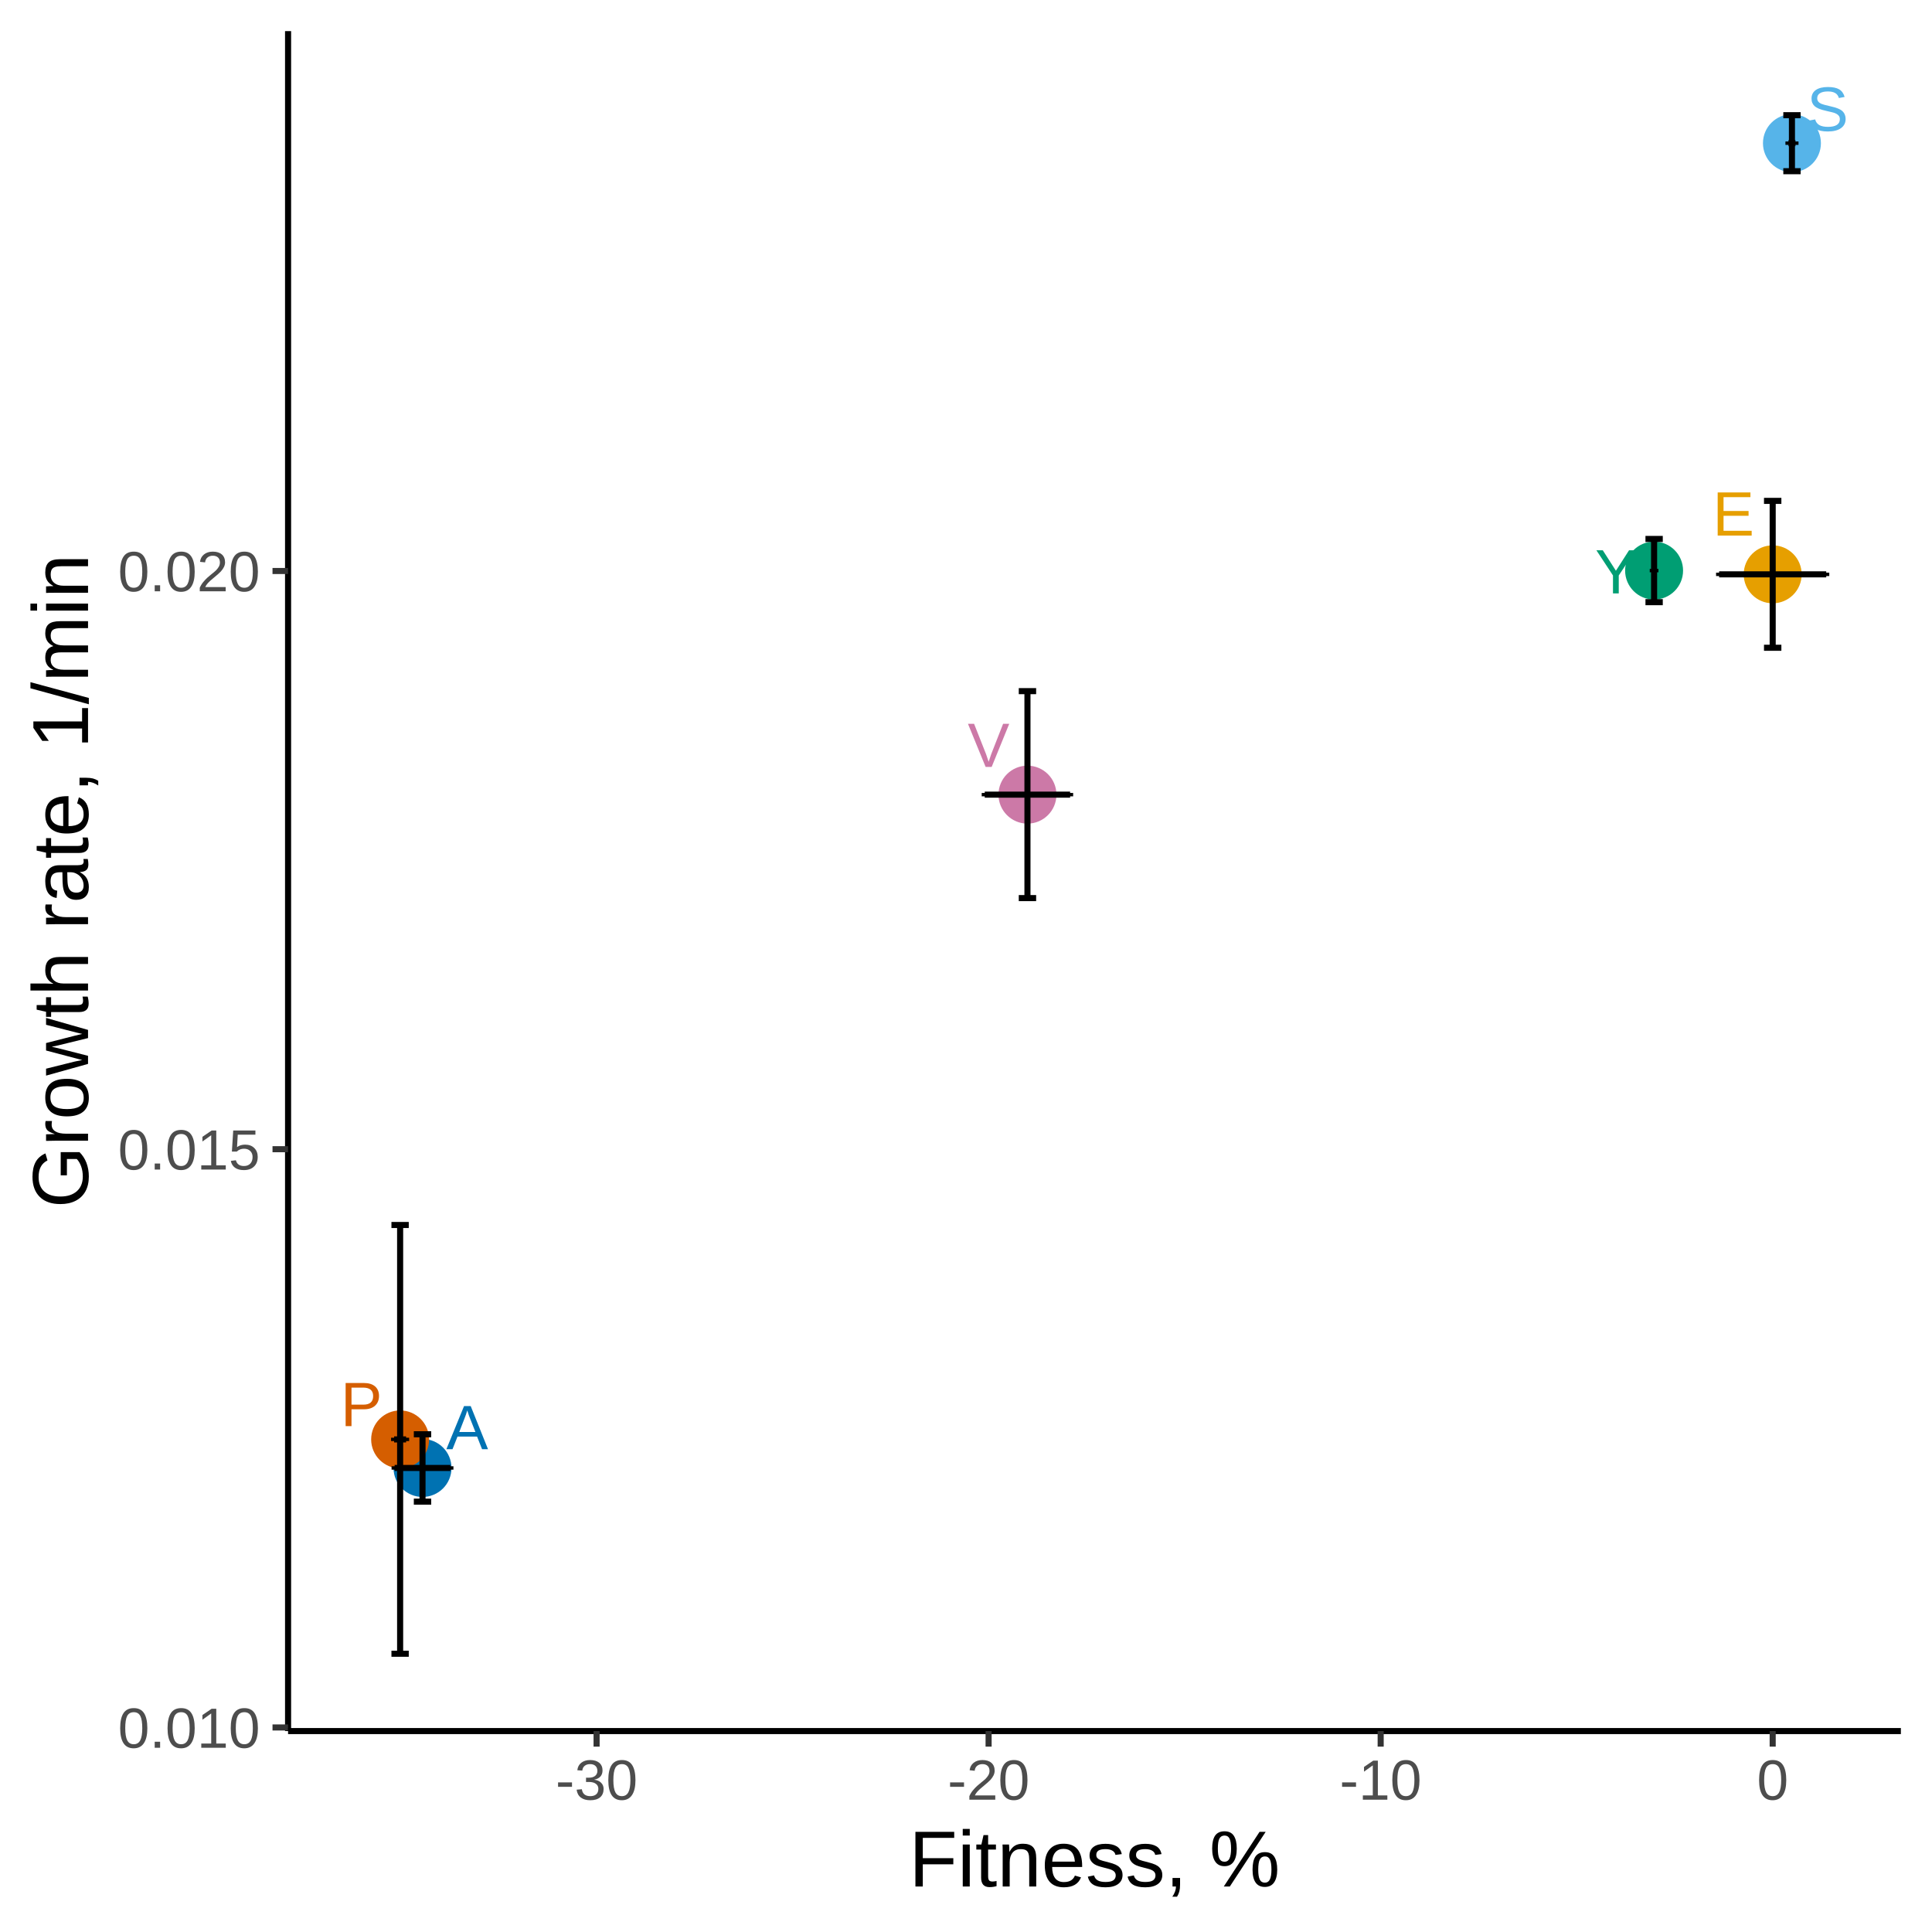
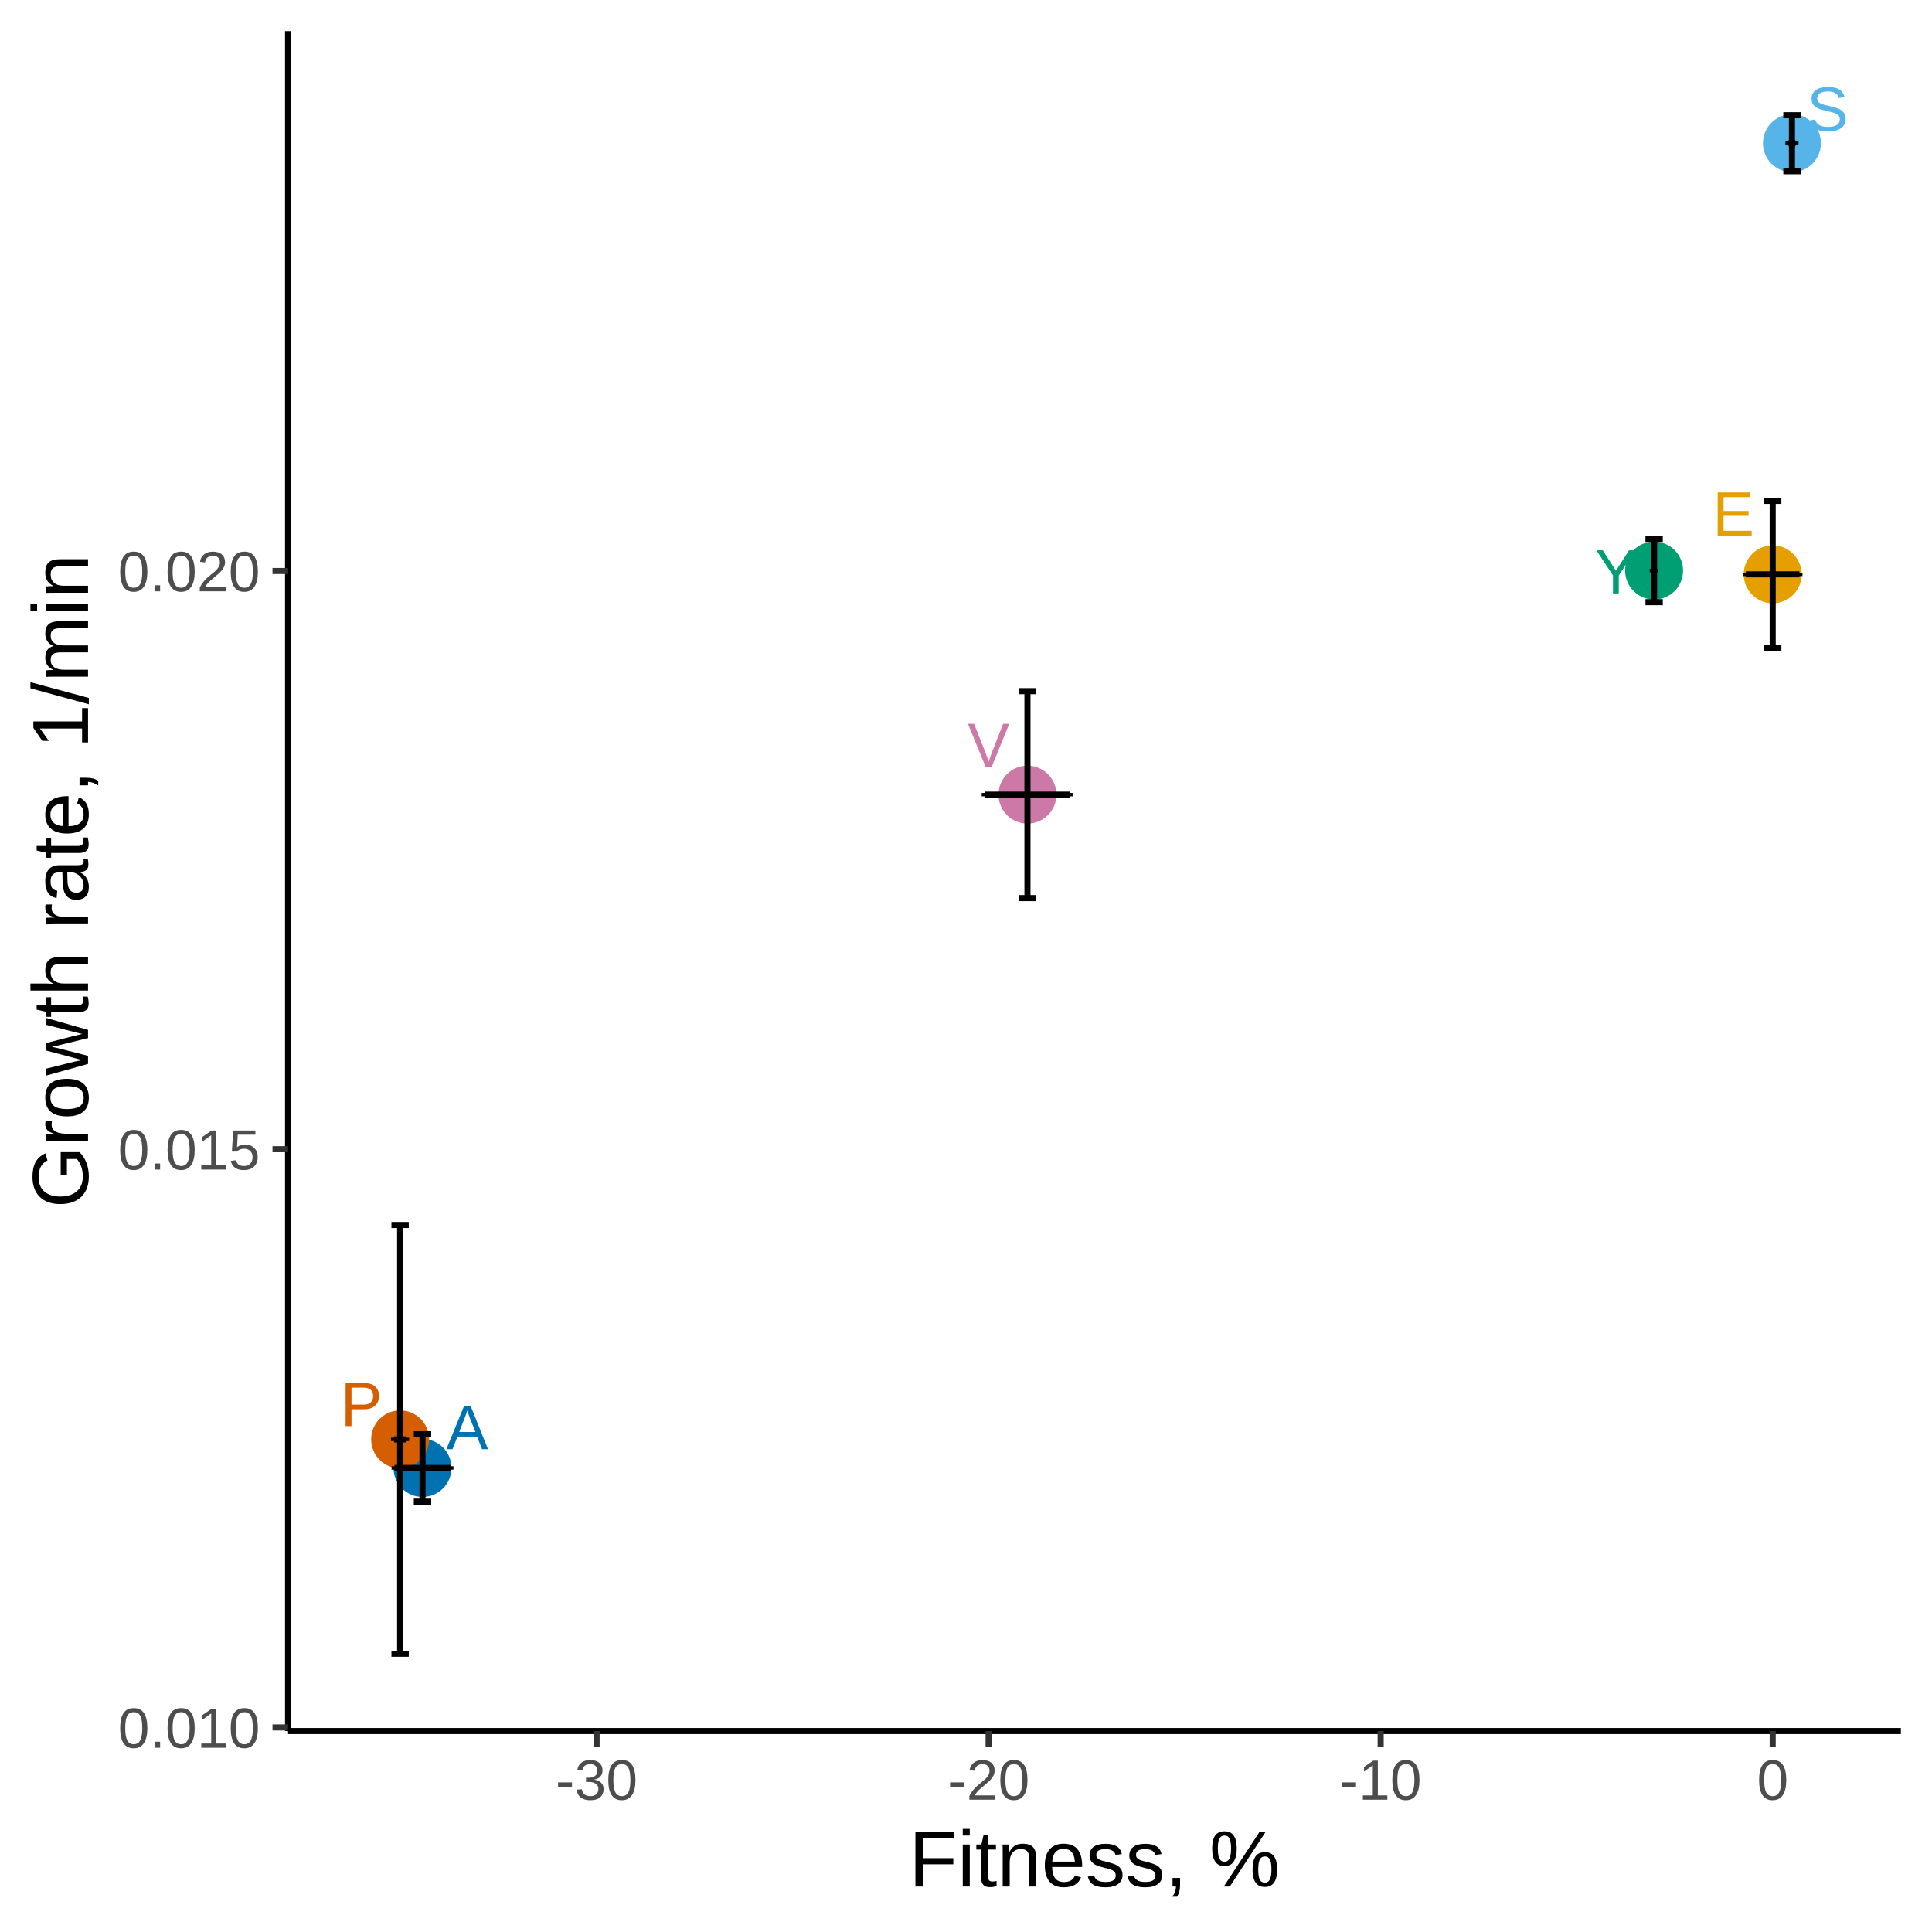
<svg xmlns="http://www.w3.org/2000/svg" viewBox="0 0 340.16 340.16">
  <defs>
    <style type="text/css">
    line, polyline, path, rect, circle {
      fill: none;
      stroke: #000000;
      stroke-linecap: round;
      stroke-linejoin: round;
      stroke-miterlimit: 10.00;
    }
  </style>
  </defs>
  <rect width="100%" height="100%" style="stroke: none; fill: #FFFFFF;" />
  <rect x="0.00" y="0.00" width="340.16" height="340.16" style="stroke-width: 1.07; stroke: #FFFFFF; fill: #FFFFFF;" />
  <defs>
    <clipPath id="cpNTAuNzIyfDMzNC42Nzh8MzA0Ljc3Nnw1LjQ3OTQ1">
      <rect x="50.72" y="5.48" width="283.96" height="299.30" />
    </clipPath>
  </defs>
  <rect x="50.72" y="5.48" width="283.96" height="299.30" style="stroke-width: 1.07; stroke: none; fill: #FFFFFF;" clip-path="url(#cpNTAuNzIyfDMzNC42Nzh8MzA0Ljc3Nnw1LjQ3OTQ1)" />
  <circle cx="74.39" cy="258.46" r="3.56pt" style="stroke-width: 0.71; stroke: #0072B2; fill: #0072B2;" clip-path="url(#cpNTAuNzIyfDMzNC42Nzh8MzA0Ljc3Nnw1LjQ3OTQ1)" />
  <circle cx="312.11" cy="101.12" r="3.56pt" style="stroke-width: 0.71; stroke: #E69F00; fill: #E69F00;" clip-path="url(#cpNTAuNzIyfDMzNC42Nzh8MzA0Ljc3Nnw1LjQ3OTQ1)" />
  <circle cx="70.45" cy="253.43" r="3.56pt" style="stroke-width: 0.71; stroke: #D55E00; fill: #D55E00;" clip-path="url(#cpNTAuNzIyfDMzNC42Nzh8MzA0Ljc3Nnw1LjQ3OTQ1)" />
  <circle cx="315.50" cy="25.21" r="3.56pt" style="stroke-width: 0.71; stroke: #56B4E9; fill: #56B4E9;" clip-path="url(#cpNTAuNzIyfDMzNC42Nzh8MzA0Ljc3Nnw1LjQ3OTQ1)" />
  <circle cx="180.90" cy="139.91" r="3.56pt" style="stroke-width: 0.71; stroke: #CC79A7; fill: #CC79A7;" clip-path="url(#cpNTAuNzIyfDMzNC42Nzh8MzA0Ljc3Nnw1LjQ3OTQ1)" />
  <circle cx="291.23" cy="100.46" r="3.56pt" style="stroke-width: 0.71; stroke: #009E73; fill: #009E73;" clip-path="url(#cpNTAuNzIyfDMzNC42Nzh8MzA0Ljc3Nnw1LjQ3OTQ1)" />
  <polyline points="72.86,252.53 75.92,252.53 " style="stroke-width: 1.07; stroke-linecap: butt;" clip-path="url(#cpNTAuNzIyfDMzNC42Nzh8MzA0Ljc3Nnw1LjQ3OTQ1)" />
  <polyline points="74.39,252.53 74.39,264.39 " style="stroke-width: 1.07; stroke-linecap: butt;" clip-path="url(#cpNTAuNzIyfDMzNC42Nzh8MzA0Ljc3Nnw1LjQ3OTQ1)" />
  <polyline points="72.86,264.39 75.92,264.39 " style="stroke-width: 1.07; stroke-linecap: butt;" clip-path="url(#cpNTAuNzIyfDMzNC42Nzh8MzA0Ljc3Nnw1LjQ3OTQ1)" />
  <polyline points="310.58,88.19 313.64,88.19 " style="stroke-width: 1.07; stroke-linecap: butt;" clip-path="url(#cpNTAuNzIyfDMzNC42Nzh8MzA0Ljc3Nnw1LjQ3OTQ1)" />
  <polyline points="312.11,88.19 312.11,114.05 " style="stroke-width: 1.07; stroke-linecap: butt;" clip-path="url(#cpNTAuNzIyfDMzNC42Nzh8MzA0Ljc3Nnw1LjQ3OTQ1)" />
  <polyline points="310.58,114.05 313.64,114.05 " style="stroke-width: 1.07; stroke-linecap: butt;" clip-path="url(#cpNTAuNzIyfDMzNC42Nzh8MzA0Ljc3Nnw1LjQ3OTQ1)" />
  <polyline points="68.92,215.68 71.97,215.68 " style="stroke-width: 1.07; stroke-linecap: butt;" clip-path="url(#cpNTAuNzIyfDMzNC42Nzh8MzA0Ljc3Nnw1LjQ3OTQ1)" />
  <polyline points="70.45,215.68 70.45,291.17 " style="stroke-width: 1.07; stroke-linecap: butt;" clip-path="url(#cpNTAuNzIyfDMzNC42Nzh8MzA0Ljc3Nnw1LjQ3OTQ1)" />
  <polyline points="68.92,291.17 71.97,291.17 " style="stroke-width: 1.07; stroke-linecap: butt;" clip-path="url(#cpNTAuNzIyfDMzNC42Nzh8MzA0Ljc3Nnw1LjQ3OTQ1)" />
  <polyline points="313.98,20.28 317.03,20.28 " style="stroke-width: 1.07; stroke-linecap: butt;" clip-path="url(#cpNTAuNzIyfDMzNC42Nzh8MzA0Ljc3Nnw1LjQ3OTQ1)" />
  <polyline points="315.50,20.28 315.50,30.14 " style="stroke-width: 1.07; stroke-linecap: butt;" clip-path="url(#cpNTAuNzIyfDMzNC42Nzh8MzA0Ljc3Nnw1LjQ3OTQ1)" />
  <polyline points="313.98,30.14 317.03,30.14 " style="stroke-width: 1.07; stroke-linecap: butt;" clip-path="url(#cpNTAuNzIyfDMzNC42Nzh8MzA0Ljc3Nnw1LjQ3OTQ1)" />
  <polyline points="179.37,121.69 182.43,121.69 " style="stroke-width: 1.07; stroke-linecap: butt;" clip-path="url(#cpNTAuNzIyfDMzNC42Nzh8MzA0Ljc3Nnw1LjQ3OTQ1)" />
  <polyline points="180.90,121.69 180.90,158.12 " style="stroke-width: 1.07; stroke-linecap: butt;" clip-path="url(#cpNTAuNzIyfDMzNC42Nzh8MzA0Ljc3Nnw1LjQ3OTQ1)" />
  <polyline points="179.37,158.12 182.43,158.12 " style="stroke-width: 1.07; stroke-linecap: butt;" clip-path="url(#cpNTAuNzIyfDMzNC42Nzh8MzA0Ljc3Nnw1LjQ3OTQ1)" />
  <polyline points="289.71,94.89 292.76,94.89 " style="stroke-width: 1.07; stroke-linecap: butt;" clip-path="url(#cpNTAuNzIyfDMzNC42Nzh8MzA0Ljc3Nnw1LjQ3OTQ1)" />
  <polyline points="291.23,94.89 291.23,106.02 " style="stroke-width: 1.07; stroke-linecap: butt;" clip-path="url(#cpNTAuNzIyfDMzNC42Nzh8MzA0Ljc3Nnw1LjQ3OTQ1)" />
  <polyline points="289.71,106.02 292.76,106.02 " style="stroke-width: 1.07; stroke-linecap: butt;" clip-path="url(#cpNTAuNzIyfDMzNC42Nzh8MzA0Ljc3Nnw1LjQ3OTQ1)" />
  <polyline points="79.30,258.76 79.30,258.16 " style="stroke-width: 1.07; stroke-linecap: butt;" clip-path="url(#cpNTAuNzIyfDMzNC42Nzh8MzA0Ljc3Nnw1LjQ3OTQ1)" />
  <polyline points="79.30,258.46 69.48,258.46 " style="stroke-width: 1.07; stroke-linecap: butt;" clip-path="url(#cpNTAuNzIyfDMzNC42Nzh8MzA0Ljc3Nnw1LjQ3OTQ1)" />
  <polyline points="69.48,258.76 69.48,258.16 " style="stroke-width: 1.07; stroke-linecap: butt;" clip-path="url(#cpNTAuNzIyfDMzNC42Nzh8MzA0Ljc3Nnw1LjQ3OTQ1)" />
-   <polyline points="321.54,101.42 321.54,100.82 " style="stroke-width: 1.07; stroke-linecap: butt;" clip-path="url(#cpNTAuNzIyfDMzNC42Nzh8MzA0Ljc3Nnw1LjQ3OTQ1)" />
-   <polyline points="321.54,101.12 302.68,101.12 " style="stroke-width: 1.07; stroke-linecap: butt;" clip-path="url(#cpNTAuNzIyfDMzNC42Nzh8MzA0Ljc3Nnw1LjQ3OTQ1)" />
-   <polyline points="302.68,101.42 302.68,100.82 " style="stroke-width: 1.07; stroke-linecap: butt;" clip-path="url(#cpNTAuNzIyfDMzNC42Nzh8MzA0Ljc3Nnw1LjQ3OTQ1)" />
+   <polyline points="316.82,101.42 316.82,100.82 " style="stroke-width: 1.07; stroke-linecap: butt;" clip-path="url(#cpNTAuNzIyfDMzNC42Nzh8MzA0Ljc3Nnw1LjQ3OTQ1)" />
+   <polyline points="316.82,101.12 307.39,101.12 " style="stroke-width: 1.07; stroke-linecap: butt;" clip-path="url(#cpNTAuNzIyfDMzNC42Nzh8MzA0Ljc3Nnw1LjQ3OTQ1)" />
+   <polyline points="307.39,101.42 307.39,100.82 " style="stroke-width: 1.07; stroke-linecap: butt;" clip-path="url(#cpNTAuNzIyfDMzNC42Nzh8MzA0Ljc3Nnw1LjQ3OTQ1)" />
  <polyline points="71.50,253.72 71.50,253.13 " style="stroke-width: 1.07; stroke-linecap: butt;" clip-path="url(#cpNTAuNzIyfDMzNC42Nzh8MzA0Ljc3Nnw1LjQ3OTQ1)" />
  <polyline points="71.50,253.43 69.39,253.43 " style="stroke-width: 1.07; stroke-linecap: butt;" clip-path="url(#cpNTAuNzIyfDMzNC42Nzh8MzA0Ljc3Nnw1LjQ3OTQ1)" />
  <polyline points="69.39,253.72 69.39,253.13 " style="stroke-width: 1.07; stroke-linecap: butt;" clip-path="url(#cpNTAuNzIyfDMzNC42Nzh8MzA0Ljc3Nnw1LjQ3OTQ1)" />
  <polyline points="316.12,25.51 316.12,24.91 " style="stroke-width: 1.07; stroke-linecap: butt;" clip-path="url(#cpNTAuNzIyfDMzNC42Nzh8MzA0Ljc3Nnw1LjQ3OTQ1)" />
  <polyline points="316.12,25.21 314.89,25.21 " style="stroke-width: 1.07; stroke-linecap: butt;" clip-path="url(#cpNTAuNzIyfDMzNC42Nzh8MzA0Ljc3Nnw1LjQ3OTQ1)" />
  <polyline points="314.89,25.51 314.89,24.91 " style="stroke-width: 1.07; stroke-linecap: butt;" clip-path="url(#cpNTAuNzIyfDMzNC42Nzh8MzA0Ljc3Nnw1LjQ3OTQ1)" />
  <polyline points="188.41,140.21 188.41,139.61 " style="stroke-width: 1.07; stroke-linecap: butt;" clip-path="url(#cpNTAuNzIyfDMzNC42Nzh8MzA0Ljc3Nnw1LjQ3OTQ1)" />
  <polyline points="188.41,139.91 173.38,139.91 " style="stroke-width: 1.07; stroke-linecap: butt;" clip-path="url(#cpNTAuNzIyfDMzNC42Nzh8MzA0Ljc3Nnw1LjQ3OTQ1)" />
  <polyline points="173.38,140.21 173.38,139.61 " style="stroke-width: 1.07; stroke-linecap: butt;" clip-path="url(#cpNTAuNzIyfDMzNC42Nzh8MzA0Ljc3Nnw1LjQ3OTQ1)" />
  <polyline points="291.46,100.76 291.46,100.16 " style="stroke-width: 1.07; stroke-linecap: butt;" clip-path="url(#cpNTAuNzIyfDMzNC42Nzh8MzA0Ljc3Nnw1LjQ3OTQ1)" />
  <polyline points="291.46,100.46 291.00,100.46 " style="stroke-width: 1.07; stroke-linecap: butt;" clip-path="url(#cpNTAuNzIyfDMzNC42Nzh8MzA0Ljc3Nnw1LjQ3OTQ1)" />
  <polyline points="291.00,100.76 291.00,100.16 " style="stroke-width: 1.07; stroke-linecap: butt;" clip-path="url(#cpNTAuNzIyfDMzNC42Nzh8MzA0Ljc3Nnw1LjQ3OTQ1)" />
  <g clip-path="url(#cpNTAuNzIyfDMzNC42Nzh8MzA0Ljc3Nnw1LjQ3OTQ1)">
    <text x="301.52" y="94.30" style="font-size: 11.04px; fill: #E69F00; font-family: Arial;" textLength="7.36px" lengthAdjust="spacingAndGlyphs">E</text>
  </g>
  <g clip-path="url(#cpNTAuNzIyfDMzNC42Nzh8MzA0Ljc3Nnw1LjQ3OTQ1)">
    <text x="318.09" y="23.04" style="font-size: 11.04px; fill: #56B4E9; font-family: Arial;" textLength="7.36px" lengthAdjust="spacingAndGlyphs">S</text>
  </g>
  <g clip-path="url(#cpNTAuNzIyfDMzNC42Nzh8MzA0Ljc3Nnw1LjQ3OTQ1)">
    <text x="280.82" y="104.48" style="font-size: 11.04px; fill: #009E73; font-family: Arial;" textLength="7.36px" lengthAdjust="spacingAndGlyphs">Y</text>
  </g>
  <g clip-path="url(#cpNTAuNzIyfDMzNC42Nzh8MzA0Ljc3Nnw1LjQ3OTQ1)">
    <text x="170.38" y="135.03" style="font-size: 11.04px; fill: #CC79A7; font-family: Arial;" textLength="7.36px" lengthAdjust="spacingAndGlyphs">V</text>
  </g>
  <g clip-path="url(#cpNTAuNzIyfDMzNC42Nzh8MzA0Ljc3Nnw1LjQ3OTQ1)">
    <text x="78.58" y="255.16" style="font-size: 11.04px; fill: #0072B2; font-family: Arial;" textLength="7.36px" lengthAdjust="spacingAndGlyphs">A</text>
  </g>
  <g clip-path="url(#cpNTAuNzIyfDMzNC42Nzh8MzA0Ljc3Nnw1LjQ3OTQ1)">
    <text x="59.95" y="251.09" style="font-size: 11.04px; fill: #D55E00; font-family: Arial;" textLength="7.36px" lengthAdjust="spacingAndGlyphs">P</text>
  </g>
  <defs>
    <clipPath id="cpMHwzNDAuMTU3fDM0MC4xNTd8MA==">
      <rect x="0.00" y="0.00" width="340.16" height="340.16" />
    </clipPath>
  </defs>
  <polyline points="50.72,304.78 50.72,5.48 " style="stroke-width: 1.07; stroke-linecap: butt;" clip-path="url(#cpMHwzNDAuMTU3fDM0MC4xNTd8MA==)" />
  <g clip-path="url(#cpMHwzNDAuMTU3fDM0MC4xNTd8MA==)">
    <text x="20.77" y="307.73" style="font-size: 10.00px; fill: #4D4D4D; font-family: Arial;" textLength="25.02px" lengthAdjust="spacingAndGlyphs">0.010</text>
  </g>
  <g clip-path="url(#cpMHwzNDAuMTU3fDM0MC4xNTd8MA==)">
    <text x="20.77" y="205.92" style="font-size: 10.00px; fill: #4D4D4D; font-family: Arial;" textLength="25.02px" lengthAdjust="spacingAndGlyphs">0.015</text>
  </g>
  <g clip-path="url(#cpMHwzNDAuMTU3fDM0MC4xNTd8MA==)">
    <text x="20.77" y="104.11" style="font-size: 10.00px; fill: #4D4D4D; font-family: Arial;" textLength="25.02px" lengthAdjust="spacingAndGlyphs">0.020</text>
  </g>
  <polyline points="47.98,304.15 50.72,304.15 " style="stroke-width: 1.07; stroke: #333333; stroke-linecap: butt;" clip-path="url(#cpMHwzNDAuMTU3fDM0MC4xNTd8MA==)" />
  <polyline points="47.98,202.34 50.72,202.34 " style="stroke-width: 1.07; stroke: #333333; stroke-linecap: butt;" clip-path="url(#cpMHwzNDAuMTU3fDM0MC4xNTd8MA==)" />
  <polyline points="47.98,100.53 50.72,100.53 " style="stroke-width: 1.07; stroke: #333333; stroke-linecap: butt;" clip-path="url(#cpMHwzNDAuMTU3fDM0MC4xNTd8MA==)" />
  <polyline points="50.72,304.78 334.68,304.78 " style="stroke-width: 1.07; stroke-linecap: butt;" clip-path="url(#cpMHwzNDAuMTU3fDM0MC4xNTd8MA==)" />
  <polyline points="105.04,307.52 105.04,304.78 " style="stroke-width: 1.07; stroke: #333333; stroke-linecap: butt;" clip-path="url(#cpMHwzNDAuMTU3fDM0MC4xNTd8MA==)" />
  <polyline points="174.06,307.52 174.06,304.78 " style="stroke-width: 1.07; stroke: #333333; stroke-linecap: butt;" clip-path="url(#cpMHwzNDAuMTU3fDM0MC4xNTd8MA==)" />
  <polyline points="243.09,307.52 243.09,304.78 " style="stroke-width: 1.07; stroke: #333333; stroke-linecap: butt;" clip-path="url(#cpMHwzNDAuMTU3fDM0MC4xNTd8MA==)" />
  <polyline points="312.11,307.52 312.11,304.78 " style="stroke-width: 1.07; stroke: #333333; stroke-linecap: butt;" clip-path="url(#cpMHwzNDAuMTU3fDM0MC4xNTd8MA==)" />
  <g clip-path="url(#cpMHwzNDAuMTU3fDM0MC4xNTd8MA==)">
    <text x="97.82" y="316.87" style="font-size: 10.00px; fill: #4D4D4D; font-family: Arial;" textLength="14.45px" lengthAdjust="spacingAndGlyphs">-30</text>
  </g>
  <g clip-path="url(#cpMHwzNDAuMTU3fDM0MC4xNTd8MA==)">
    <text x="166.84" y="316.87" style="font-size: 10.00px; fill: #4D4D4D; font-family: Arial;" textLength="14.45px" lengthAdjust="spacingAndGlyphs">-20</text>
  </g>
  <g clip-path="url(#cpMHwzNDAuMTU3fDM0MC4xNTd8MA==)">
    <text x="235.86" y="316.87" style="font-size: 10.00px; fill: #4D4D4D; font-family: Arial;" textLength="14.45px" lengthAdjust="spacingAndGlyphs">-10</text>
  </g>
  <g clip-path="url(#cpMHwzNDAuMTU3fDM0MC4xNTd8MA==)">
    <text x="309.33" y="316.87" style="font-size: 10.00px; fill: #4D4D4D; font-family: Arial;" textLength="5.56px" lengthAdjust="spacingAndGlyphs">0</text>
  </g>
  <g clip-path="url(#cpMHwzNDAuMTU3fDM0MC4xNTd8MA==)">
    <text x="160.02" y="332.15" style="font-size: 14.00px; font-family: Arial;" textLength="65.35px" lengthAdjust="spacingAndGlyphs">Fitness, %</text>
  </g>
  <g clip-path="url(#cpMHwzNDAuMTU3fDM0MC4xNTd8MA==)">
    <text transform="translate(15.50,212.70) rotate(-90)" style="font-size: 14.00px; font-family: Arial;" textLength="115.15px" lengthAdjust="spacingAndGlyphs">Growth rate, 1/min</text>
  </g>
</svg>
